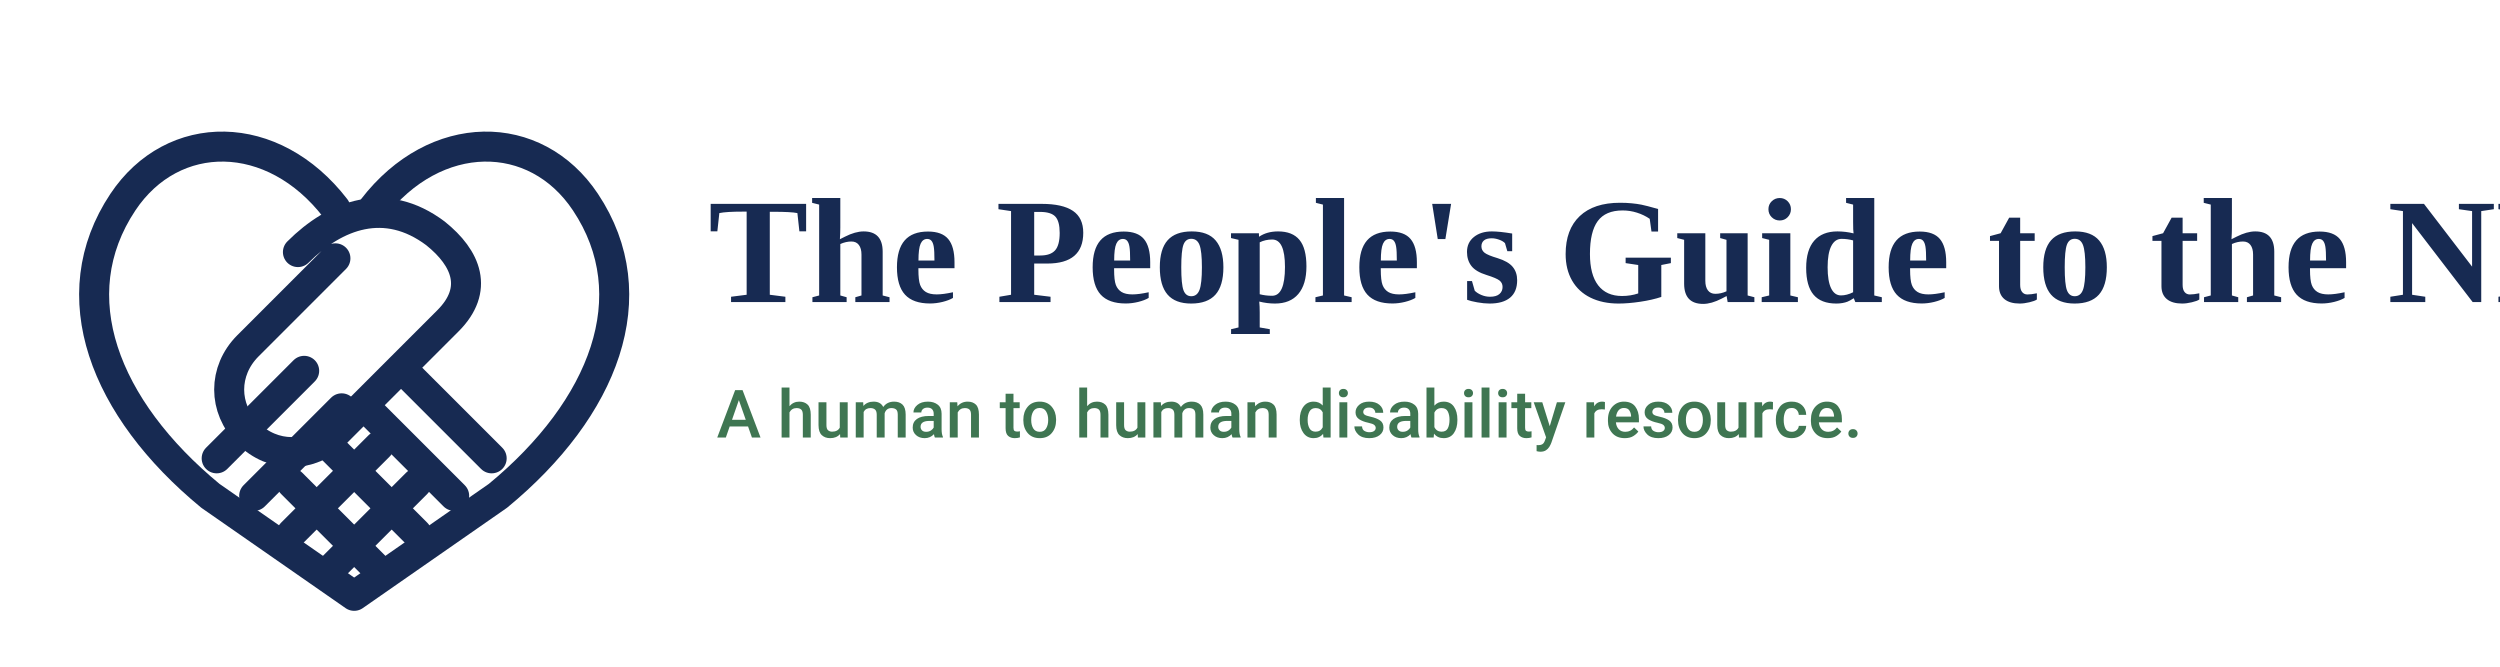
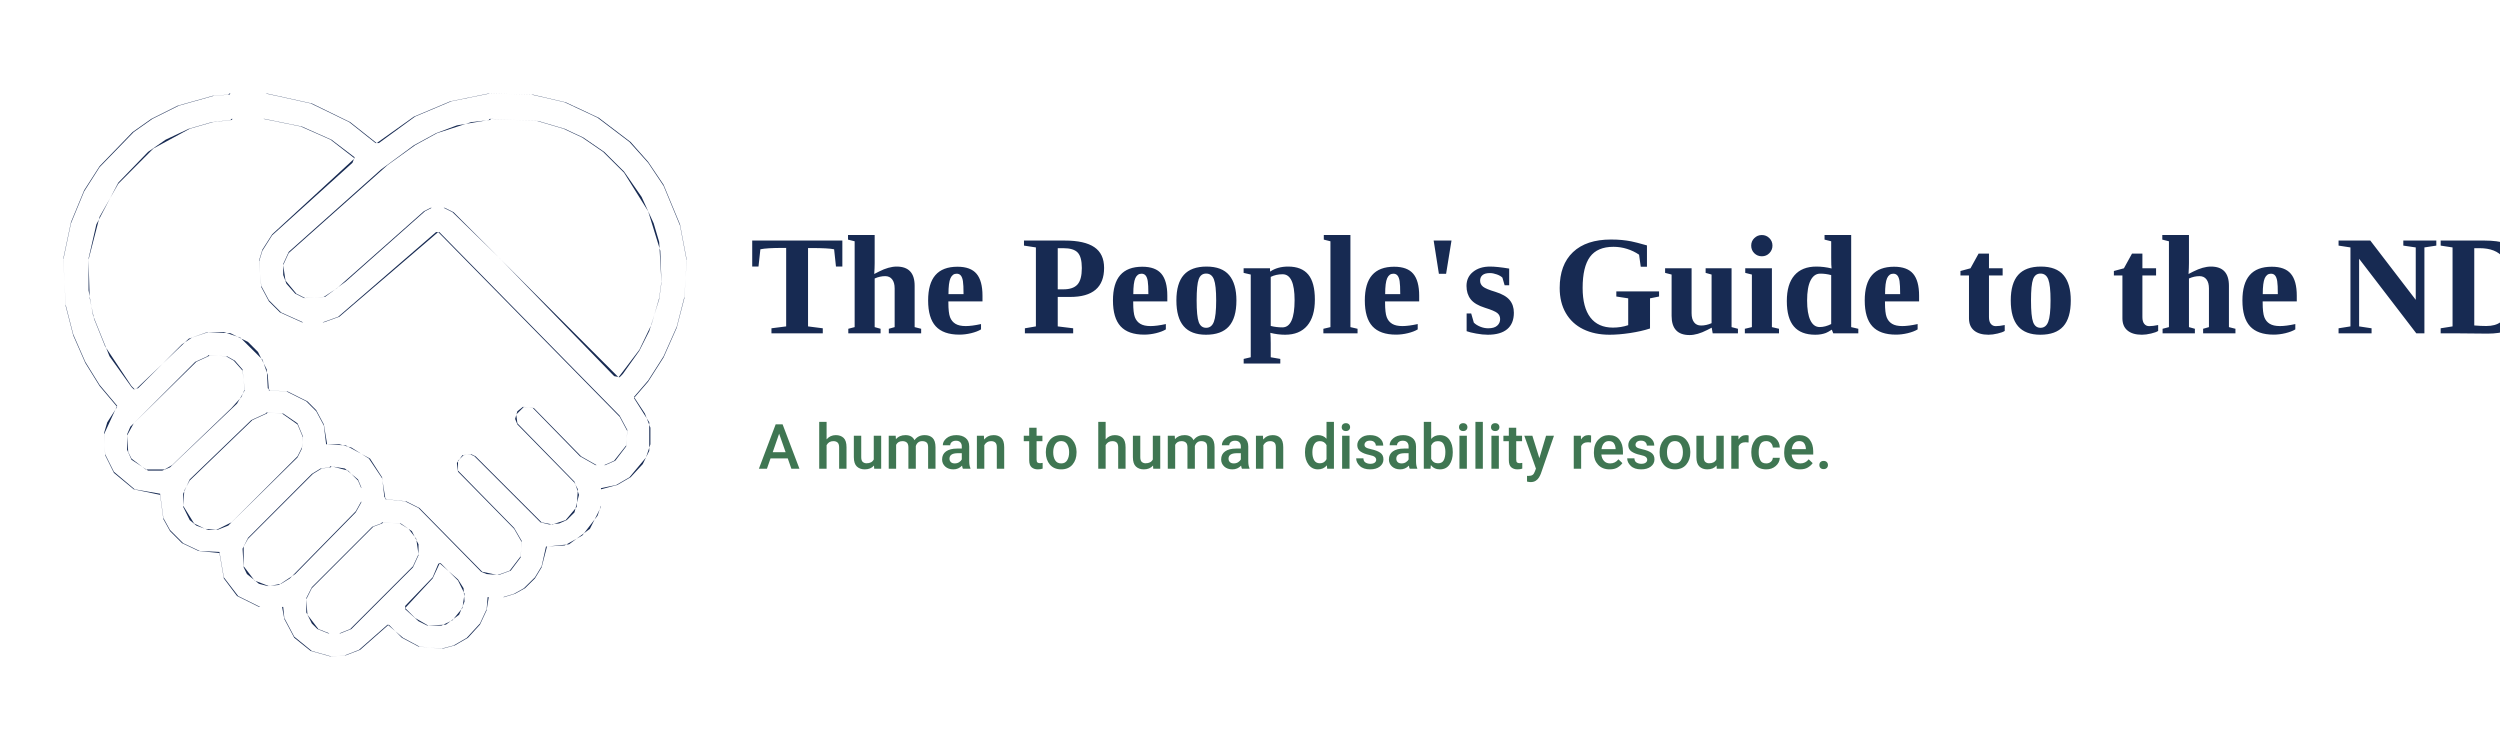
- <svg xmlns="http://www.w3.org/2000/svg" viewBox="0 0 1200 320" width="100%" height="100%">
+ <svg xmlns="http://www.w3.org/2000/svg" viewBox="0 0 1200 360" width="100%" height="100%">
  <defs>
    <style>
-       .title { font-family: 'Georgia', 'Times New Roman', serif; font-weight: bold; font-size: 72px; fill: #172A52; }
-       .subtitle { font-family: -apple-system, BlinkMacSystemFont, 'Segoe UI', Roboto, sans-serif; font-size: 32px; fill: #3F7652; font-weight: 500; }
+       .title { font-family: 'Georgia', 'Times New Roman', serif; font-weight: bold; font-size: 68px; fill: #172A52; }
+       .subtitle { font-family: -apple-system, BlinkMacSystemFont, 'Segoe UI', Roboto, sans-serif; font-size: 30px; fill: #3F7652; font-weight: 500; }
    </style>
  </defs>
-   <g transform="translate(20, 10) scale(0.6)" fill="none" stroke="#172A52" stroke-width="24" stroke-linecap="round" stroke-linejoin="round">
-     <path d="M 235 150 C 185 85 105 85 65 145 C 15 220 50 310 135 380 L 250 460 L 365 380 C 450 310 485 220 435 145 C 395 85 315 85 265 150" />
-     <path d="M 205 185 C 235 155 275 140 315 170 C 340 190 350 215 325 240 L 235 330 C 215 350 185 350 165 330 C 145 310 145 280 165 260 L 235 190" />
-     <path d="M 290 280 L 360 350" />
-     <path d="M 260 310 L 330 380" />
-     <path d="M 230 340 L 300 410" />
-     <path d="M 200 370 L 270 440" />
-     <path d="M 210 280 L 140 350" />
-     <path d="M 240 310 L 170 380" />
-     <path d="M 270 340 L 200 410" />
-     <path d="M 300 370 L 230 440" />
+   <g transform="translate(10, 10) scale(0.68)">
+     <path d="M 147.2,51.3 L 173.6,51.3 L 205.4,58.3 L 232.5,71.5 L 251.2,86.3 L 277.5,67.6 L 303.2,56.8 L 330.3,51.3 L 361.4,52.1 L 384.6,57.5 L 407.9,68.4 L 430.4,85.5 L 442.8,99.5 L 453.7,115.7 L 465.3,143.7 L 470.0,168.5 L 468.4,195.7 L 463.0,216.6 L 453.7,237.6 L 442.8,254.7 L 432.8,266.3 L 443.6,283.4 L 443.6,303.5 L 439.0,312.9 L 430.4,322.2 L 421.1,327.6 L 409.5,330.7 L 409.5,343.1 L 401.7,358.6 L 387.0,369.5 L 371.4,371.1 L 367.6,385.8 L 362.9,393.6 L 355.9,400.5 L 348.9,404.4 L 341.2,406.8 L 330.3,406.8 L 328.8,416.1 L 324.1,426.2 L 315.6,435.5 L 306.3,440.9 L 297.7,443.2 L 280.7,441.7 L 269.0,435.5 L 259.7,426.2 L 239.5,444.0 L 229.4,447.9 L 218.6,448.7 L 204.6,444.8 L 193.0,435.5 L 186.0,422.3 L 184.4,413.7 L 168.1,413.7 L 152.6,406.0 L 143.3,393.6 L 140.2,375.7 L 125.4,374.2 L 113.8,368.7 L 105.3,360.2 L 100.6,351.7 L 98.3,334.6 L 79.7,330.7 L 65.7,319.1 L 59.5,306.6 L 58.7,291.1 L 61.0,283.4 L 68.0,272.5 L 55.6,257.8 L 45.5,241.5 L 37.0,222.1 L 31.6,201.1 L 30.0,167.7 L 35.4,142.1 L 44.7,119.6 L 55.6,102.6 L 78.9,78.5 L 92.1,69.2 L 110.7,59.9 L 135.5,52.9 L 146.4,52.1 Z M 147.2,52.1 L 136.3,52.9 L 111.5,59.9 L 92.9,69.2 L 79.7,78.5 L 55.6,103.3 L 44.7,120.4 L 35.4,142.9 L 30.0,168.5 L 31.6,200.3 L 37.0,221.3 L 45.5,240.7 L 55.6,257.0 L 68.0,271.7 L 58.7,291.9 L 59.5,305.9 L 65.7,318.3 L 80.4,330.7 L 98.3,333.8 L 100.6,350.9 L 105.3,359.4 L 114.6,368.7 L 126.2,374.2 L 140.2,374.9 L 143.3,392.8 L 153.4,406.0 L 168.9,413.7 L 185.2,413.7 L 186.0,421.5 L 193.0,434.7 L 205.4,444.8 L 219.3,448.7 L 228.7,447.9 L 238.7,444.0 L 258.9,426.2 L 269.8,435.5 L 281.4,441.7 L 296.9,443.2 L 305.5,440.9 L 314.8,435.5 L 324.1,425.4 L 328.8,415.3 L 329.5,406.8 L 340.4,406.8 L 348.2,404.4 L 355.1,400.5 L 362.9,392.8 L 367.6,385.0 L 370.7,371.1 L 383.9,370.3 L 396.3,363.3 L 407.1,349.3 L 409.5,342.3 L 409.5,329.9 L 420.3,327.6 L 429.6,322.2 L 441.3,308.2 L 444.4,298.9 L 444.4,287.2 L 440.5,277.2 L 432.8,265.5 L 442.8,253.9 L 453.7,236.8 L 463.0,215.9 L 468.4,194.9 L 470.0,169.3 L 465.3,144.5 L 453.7,116.5 L 442.8,100.2 L 429.6,85.5 L 407.1,68.4 L 383.9,57.5 L 360.6,52.1 L 331.1,51.3 L 303.9,56.8 L 278.3,67.6 L 252.7,86.3 L 250.4,86.3 L 231.8,71.5 L 204.6,58.3 L 172.8,51.3 L 148.0,51.3 Z M 148.7,69.2 L 172.0,69.2 L 198.4,74.6 L 219.3,83.9 L 235.6,96.3 L 234.1,100.2 L 177.4,151.4 L 170.5,162.3 L 168.1,170.1 L 169.7,187.1 L 175.1,197.2 L 183.7,205.8 L 199.2,212.8 L 213.1,212.8 L 224.0,208.9 L 293.1,149.1 L 295.4,149.1 L 422.7,278.7 L 428.1,288.8 L 427.3,300.4 L 419.6,310.5 L 412.6,313.6 L 405.6,313.6 L 394.7,307.4 L 361.4,273.3 L 355.1,272.5 L 349.7,277.9 L 350.5,284.1 L 390.8,325.3 L 394.0,334.6 L 390.8,347.0 L 385.4,352.4 L 380.0,354.8 L 373.0,355.5 L 366.8,354.0 L 320.2,307.4 L 317.1,305.9 L 312.5,306.6 L 308.6,310.5 L 308.6,317.5 L 348.2,357.9 L 353.6,367.2 L 352.8,378.8 L 345.8,388.1 L 337.3,391.2 L 328.8,390.5 L 324.9,388.9 L 280.7,343.9 L 271.3,339.2 L 257.4,337.7 L 255.0,322.9 L 245.7,309.0 L 233.3,301.2 L 224.8,298.9 L 215.5,298.9 L 213.9,285.7 L 208.5,275.6 L 201.5,268.6 L 187.5,261.6 L 175.1,260.9 L 174.3,250.0 L 170.5,239.1 L 154.9,223.6 L 143.3,219.7 L 132.4,219.7 L 120.8,223.6 L 113.8,228.3 L 82.8,259.3 L 79.7,260.1 L 78.1,258.5 L 62.6,236.8 L 51.0,208.1 L 47.8,190.2 L 47.8,167.7 L 53.3,143.7 L 68.8,114.2 L 89.8,92.5 L 102.2,83.9 L 118.5,76.2 L 134.8,71.5 L 148.0,70.0 Z M 331.1,69.2 L 365.2,70.7 L 383.9,76.2 L 397.1,82.4 L 411.8,92.5 L 425.8,106.4 L 438.2,124.3 L 446.7,142.9 L 450.6,156.1 L 452.2,184.8 L 450.6,196.5 L 443.6,219.0 L 436.6,232.9 L 425.0,249.2 L 422.7,251.6 L 418.8,250.8 L 338.1,167.7 L 304.7,135.1 L 298.5,132.0 L 290.0,132.0 L 285.3,134.4 L 229.4,184.0 L 214.7,194.9 L 199.9,195.7 L 193.7,192.6 L 187.5,185.6 L 185.2,179.4 L 185.2,171.6 L 189.1,163.1 L 254.3,104.9 L 277.5,87.8 L 293.1,79.3 L 307.8,73.8 L 330.3,70.0 Z M 148.7,70.0 L 135.5,71.5 L 119.2,76.2 L 93.6,90.1 L 68.8,115.0 L 55.6,138.3 L 47.8,168.5 L 48.6,195.7 L 51.7,210.4 L 59.5,229.8 L 78.1,257.8 L 80.4,260.1 L 82.0,259.3 L 118.5,224.4 L 131.7,219.7 L 148.0,220.5 L 160.4,226.7 L 167.4,233.7 L 173.6,246.1 L 174.3,259.3 L 175.9,260.9 L 188.3,261.6 L 202.3,268.6 L 208.5,274.8 L 213.9,284.9 L 216.2,298.9 L 229.4,299.7 L 246.5,309.0 L 255.0,322.2 L 256.6,336.1 L 258.1,337.7 L 272.1,339.2 L 281.4,343.9 L 325.7,388.9 L 336.5,391.2 L 345.1,388.1 L 352.8,378.0 L 353.6,368.0 L 348.2,358.6 L 308.6,318.3 L 307.8,312.1 L 311.7,306.6 L 317.9,305.9 L 321.0,307.4 L 367.6,354.0 L 375.3,355.5 L 384.6,352.4 L 392.4,343.1 L 393.2,330.7 L 390.8,326.0 L 350.5,284.9 L 348.9,281.0 L 350.5,275.6 L 354.4,272.5 L 362.1,273.3 L 395.5,307.4 L 406.4,313.6 L 411.8,313.6 L 418.8,310.5 L 427.3,299.7 L 428.1,289.6 L 422.7,279.5 L 294.6,149.1 L 224.8,208.9 L 213.9,212.8 L 198.4,212.8 L 182.9,205.8 L 175.1,198.0 L 169.7,187.9 L 168.1,169.3 L 170.5,161.5 L 177.4,150.7 L 235.6,97.1 L 218.6,83.9 L 197.6,74.6 L 171.2,69.2 L 149.5,69.2 Z M 331.1,70.0 L 317.9,71.5 L 293.8,79.3 L 278.3,87.8 L 258.9,101.8 L 189.1,163.9 L 185.2,172.4 L 186.8,183.3 L 194.5,192.6 L 200.7,195.7 L 213.9,194.9 L 223.2,188.7 L 284.5,134.4 L 289.2,132.0 L 299.3,132.0 L 305.5,135.1 L 421.9,251.6 L 436.6,232.2 L 445.2,214.3 L 450.6,195.7 L 452.2,184.0 L 451.4,162.3 L 442.8,134.4 L 425.8,107.2 L 411.0,92.5 L 396.3,82.4 L 383.1,76.2 L 364.5,70.7 L 331.9,69.2 Z M 132.4,236.0 L 145.6,236.8 L 151.1,239.9 L 156.5,246.1 L 158.0,260.9 L 152.6,270.2 L 105.3,315.2 L 99.8,317.5 L 89.8,317.5 L 78.1,309.8 L 75.0,302.8 L 75.0,291.9 L 77.3,286.5 L 123.1,240.7 L 131.7,236.8 Z M 132.4,236.8 L 123.9,240.7 L 79.7,284.1 L 75.0,292.7 L 75.8,304.3 L 78.1,309.0 L 88.2,316.7 L 101.4,316.7 L 106.8,313.6 L 148.7,273.3 L 155.7,265.5 L 158.0,260.1 L 156.5,246.9 L 150.3,239.9 L 144.9,236.8 L 133.2,236.0 Z M 173.6,276.4 L 185.2,277.2 L 195.3,284.1 L 199.2,293.5 L 198.4,302.0 L 195.3,308.2 L 146.4,356.3 L 138.6,359.4 L 132.4,359.4 L 123.9,356.3 L 119.2,352.4 L 114.6,343.1 L 114.6,333.8 L 119.2,323.7 L 162.7,281.8 L 172.8,277.2 Z M 173.6,277.2 L 163.5,281.8 L 119.2,324.5 L 115.4,331.5 L 114.6,342.3 L 122.3,354.8 L 130.1,358.6 L 137.9,359.4 L 148.7,354.0 L 195.3,307.4 L 198.4,301.2 L 199.2,294.2 L 195.3,284.9 L 184.4,277.2 L 174.3,276.4 Z M 218.6,314.4 L 228.7,316.0 L 238.0,323.7 L 240.3,329.2 L 240.3,340.0 L 236.4,347.0 L 193.7,390.5 L 182.1,398.2 L 174.3,399.0 L 168.1,397.4 L 159.6,390.5 L 157.3,385.8 L 156.5,372.6 L 160.4,364.9 L 205.4,319.8 L 211.6,316.0 L 217.8,315.2 Z M 218.6,315.2 L 212.4,316.0 L 206.2,319.8 L 160.4,365.6 L 157.3,371.1 L 157.3,385.0 L 165.0,395.1 L 175.1,399.0 L 183.7,397.4 L 189.9,393.6 L 236.4,346.2 L 240.3,339.2 L 240.3,329.9 L 238.0,324.5 L 231.0,317.5 L 219.3,314.4 Z M 255.0,354.0 L 268.2,354.8 L 276.0,360.2 L 280.7,369.5 L 280.7,377.3 L 276.8,385.8 L 233.3,429.3 L 225.6,432.4 L 217.0,432.4 L 209.3,429.3 L 205.4,425.4 L 201.5,417.6 L 201.5,407.5 L 205.4,399.8 L 248.1,357.1 L 254.3,354.8 Z M 255.0,354.8 L 248.8,357.1 L 205.4,400.5 L 201.5,408.3 L 202.3,419.2 L 210.0,429.3 L 217.8,432.4 L 224.8,432.4 L 232.5,429.3 L 276.8,385.0 L 280.7,376.5 L 279.1,365.6 L 273.7,358.6 L 267.5,354.8 L 255.8,354.0 Z M 295.4,382.7 L 308.6,394.3 L 312.5,400.5 L 313.2,409.9 L 309.4,419.2 L 300.1,426.2 L 286.9,426.9 L 280.7,423.8 L 271.3,415.3 L 271.3,413.0 L 290.7,392.8 L 294.6,383.5 Z M 295.4,383.5 L 290.7,393.6 L 271.3,414.5 L 278.3,421.5 L 287.6,426.9 L 296.9,426.9 L 304.7,423.1 L 311.7,414.5 L 313.2,404.4 L 308.6,395.1 L 296.2,382.7 Z" fill="#172A52" fill-rule="evenodd" />
  </g>
-   <text x="340" y="145" class="title">The People's Guide to the NDIS</text>
-   <text x="344" y="210" class="subtitle">A human to human disability resource.</text>
+   <text x="360" y="160" class="title">The People's Guide to the NDIS</text>
+   <text x="364" y="225" class="subtitle">A human to human disability resource.</text>
</svg>
